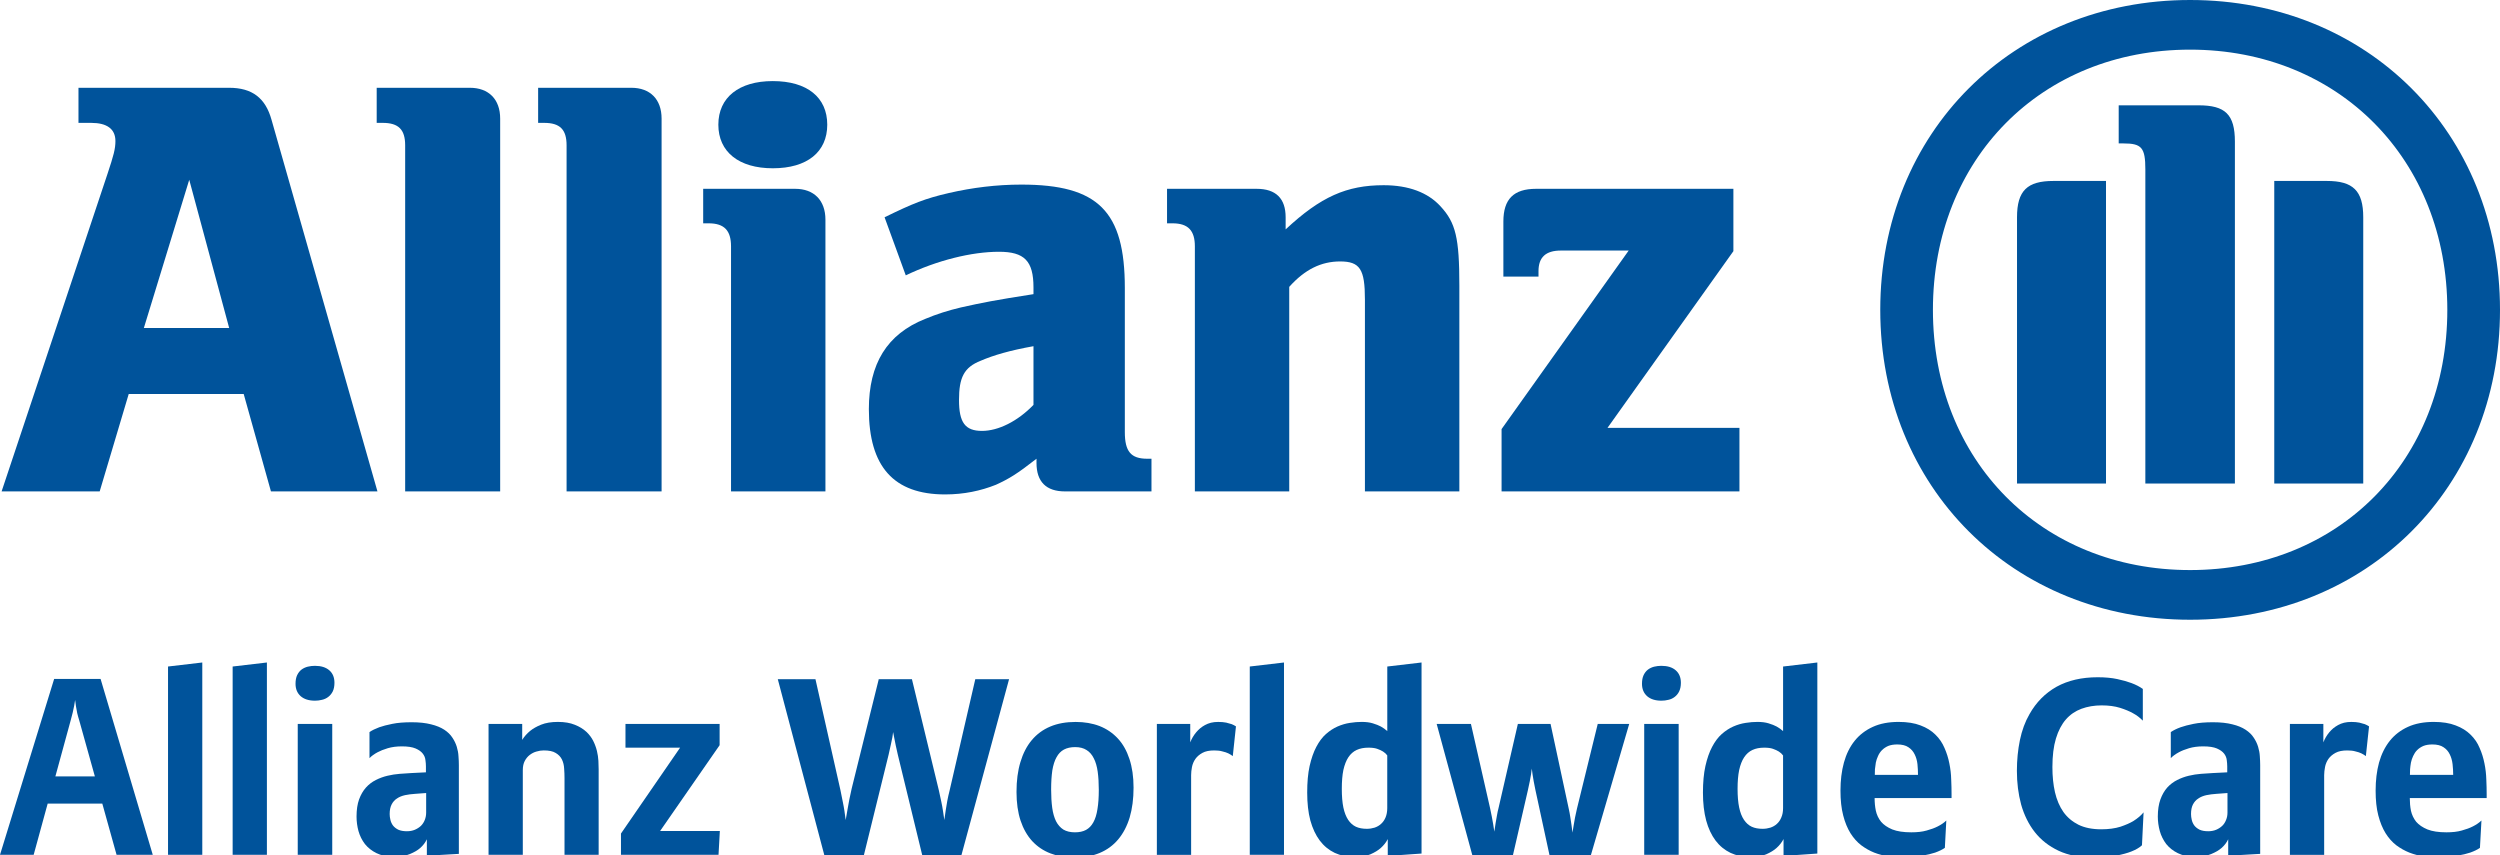
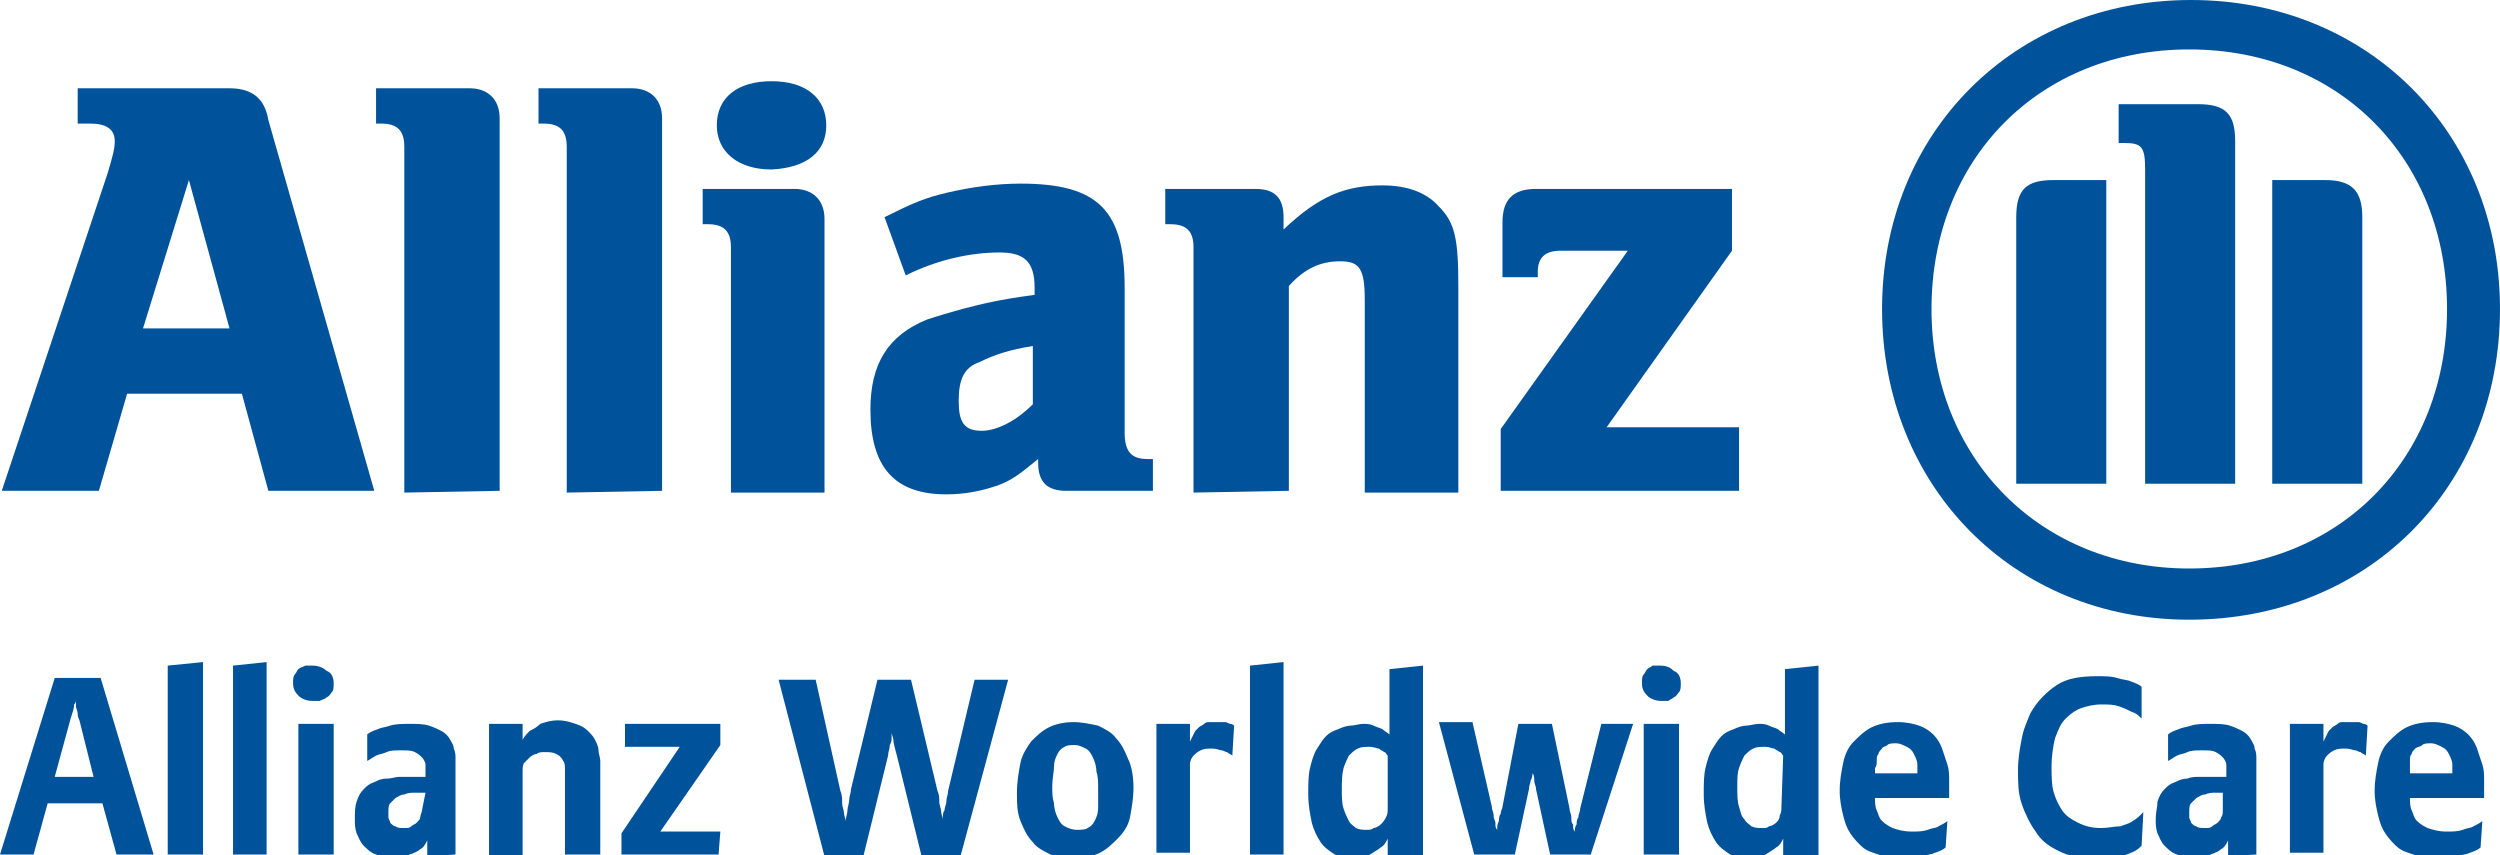
- <svg xmlns="http://www.w3.org/2000/svg" version="1.1" id="Layer_1" x="0px" y="0px" width="141.568px" height="48.406px" viewBox="0 0 141.568 48.406" enable-background="new 0 0 141.568 48.406" xml:space="preserve">
-   <g>
-     <path fill-rule="evenodd" clip-rule="evenodd" fill="#00539B" d="M12.978,18.575H8.146l2.57-8.395L12.978,18.575L12.978,18.575z    M5.645,27.827l1.644-5.516H13.8l1.543,5.516h6.031L15.377,6.787c-0.342-1.235-1.097-1.816-2.399-1.816H4.444v1.987h0.72   c0.891,0,1.372,0.343,1.372,1.03c0,0.445-0.104,0.819-0.446,1.849L0.091,27.827H5.645L5.645,27.827z" />
-     <path fill="#00539B" d="M28.323,27.827V6.717c0-1.096-0.651-1.746-1.713-1.746h-5.279v1.987h0.342c0.891,0,1.27,0.376,1.27,1.268   v19.602H28.323L28.323,27.827z" />
-     <path fill="#00539B" d="M37.464,27.827V6.717c0-1.096-0.651-1.746-1.713-1.746h-5.278v1.987h0.343c0.892,0,1.268,0.376,1.268,1.268   v19.602H37.464L37.464,27.827z" />
-     <path fill-rule="evenodd" clip-rule="evenodd" fill="#00539B" d="M46.845,7.061c0-1.542-1.131-2.469-3.084-2.469   c-1.919,0-3.083,0.926-3.083,2.469c0,1.542,1.164,2.468,3.083,2.468C45.714,9.529,46.845,8.602,46.845,7.061L46.845,7.061z    M46.742,27.827V12.441c0-1.099-0.651-1.749-1.714-1.749h-5.209v1.954h0.309c0.891,0,1.268,0.412,1.268,1.304v13.877H46.742   L46.742,27.827z" />
-     <path fill-rule="evenodd" clip-rule="evenodd" fill="#00539B" d="M58.523,19.604v3.323c-0.891,0.925-1.989,1.474-2.915,1.474   c-0.958,0-1.302-0.479-1.302-1.747c0-1.268,0.275-1.851,1.233-2.228C56.26,20.116,57.186,19.843,58.523,19.604L58.523,19.604z    M51.291,15.593c1.782-0.855,3.736-1.336,5.278-1.336c1.439,0,1.954,0.515,1.954,2.021v0.379c-2.194,0.341-2.879,0.478-4.112,0.753   c-0.721,0.171-1.373,0.378-2.023,0.65c-2.159,0.857-3.187,2.538-3.187,5.108c0,3.254,1.405,4.83,4.318,4.83   c1.063,0,2.021-0.204,2.878-0.547c0.754-0.344,1.2-0.618,2.297-1.474v0.239c0,1.063,0.548,1.611,1.612,1.611h4.899v-1.85h-0.239   c-0.926,0-1.27-0.412-1.27-1.506v-8.159c0-4.351-1.506-5.859-5.859-5.859c-1.405,0-2.776,0.171-4.112,0.479   c-1.337,0.308-2.023,0.584-3.634,1.372L51.291,15.593L51.291,15.593z" />
-     <path fill-rule="evenodd" clip-rule="evenodd" fill="#00539B" d="M73.006,27.827V16.244c0.891-0.994,1.817-1.439,2.882-1.439   c1.128,0,1.404,0.446,1.404,2.16v10.863h5.347v-11.65c0-2.709-0.207-3.565-1.063-4.491c-0.719-0.79-1.817-1.199-3.223-1.199   c-2.092,0-3.565,0.65-5.551,2.502v-0.685c0-1.064-0.547-1.613-1.645-1.613h-5.071v1.954h0.309c0.889,0,1.267,0.412,1.267,1.304   v13.877H73.006L73.006,27.827z" />
-     <path fill="#00539B" d="M98.5,24.229h-7.472l7.129-10.006v-3.531H86.984c-1.27,0-1.852,0.584-1.852,1.852v3.119h1.989v-0.31   c0-0.786,0.413-1.165,1.267-1.165h3.84L85.03,24.298v3.529H98.5V24.229L98.5,24.229z" />
-     <path fill-rule="evenodd" clip-rule="evenodd" fill="#00539B" d="M126.556,27.381V8.021c0-1.544-0.549-2.057-2.055-2.057h-4.525   v2.158h0.275c1.027,0,1.234,0.24,1.234,1.475v17.785H126.556L126.556,27.381z M128.785,27.381h5.039V12.305   c0-1.51-0.584-2.058-2.057-2.058h-2.982V27.381L128.785,27.381z M119.257,27.381V10.247h-2.982c-1.475,0-2.057,0.548-2.057,2.058   v15.077H119.257L119.257,27.381z M138.585,17.548c0,8.532-6.135,14.733-14.566,14.733c-8.428,0-14.563-6.202-14.563-14.733   c0-8.536,6.135-14.737,14.563-14.737C132.451,2.812,138.585,9.047,138.585,17.548L138.585,17.548z M141.568,17.548   C141.568,7.506,134.062,0,124.019,0c-10.039,0-17.545,7.506-17.545,17.548s7.506,17.546,17.545,17.546   C134.062,35.094,141.568,27.59,141.568,17.548L141.568,17.548z" />
-     <path fill-rule="evenodd" clip-rule="evenodd" fill="#00539B" d="M6.601,48.406l-0.808-2.901H2.7l-0.794,2.901H0l3.066-9.959h2.63   l2.955,9.959H6.601L6.601,48.406z M4.495,40.823c-0.05-0.16-0.092-0.31-0.124-0.447c-0.028-0.146-0.051-0.269-0.069-0.381   c-0.019-0.124-0.035-0.243-0.048-0.359c-0.014,0.106-0.032,0.219-0.056,0.34c-0.041,0.225-0.108,0.503-0.2,0.834l-0.862,3.155   h2.236L4.495,40.823L4.495,40.823z" />
-     <polygon fill="#00539B" points="9.515,48.406 9.515,37.743 11.455,37.515 11.455,48.406 9.515,48.406  " />
-     <polygon fill="#00539B" points="13.174,48.406 13.174,37.743 15.114,37.515 15.114,48.406 13.174,48.406  " />
-     <path fill-rule="evenodd" clip-rule="evenodd" fill="#00539B" d="M18.939,38.664c0,0.193-0.032,0.354-0.096,0.489   c-0.065,0.128-0.15,0.232-0.256,0.312c-0.102,0.078-0.219,0.134-0.352,0.163c-0.129,0.034-0.263,0.05-0.4,0.05   c-0.346,0-0.615-0.087-0.809-0.255c-0.193-0.173-0.291-0.406-0.291-0.704c0-0.195,0.031-0.354,0.09-0.484   c0.064-0.133,0.147-0.239,0.249-0.318c0.106-0.078,0.223-0.132,0.353-0.165c0.132-0.032,0.269-0.048,0.408-0.048   c0.349,0,0.62,0.085,0.814,0.255C18.843,38.126,18.939,38.364,18.939,38.664L18.939,38.664z M16.86,48.406v-7.411h1.954v7.411   H16.86L16.86,48.406z" />
-     <path fill-rule="evenodd" clip-rule="evenodd" fill="#00539B" d="M24.172,48.458v-0.933c-0.087,0.186-0.213,0.351-0.379,0.497   c-0.143,0.126-0.336,0.238-0.579,0.339c-0.24,0.103-0.546,0.152-0.919,0.152c-0.382,0-0.706-0.067-0.973-0.201   c-0.267-0.13-0.485-0.304-0.656-0.515c-0.166-0.219-0.288-0.46-0.366-0.734c-0.073-0.27-0.11-0.546-0.11-0.824   c0-0.38,0.048-0.704,0.144-0.972c0.098-0.265,0.226-0.487,0.388-0.669c0.161-0.18,0.346-0.319,0.559-0.428   c0.211-0.106,0.433-0.188,0.663-0.242c0.23-0.054,0.46-0.091,0.69-0.108c0.235-0.021,0.456-0.034,0.663-0.044l0.822-0.041V43.4   c0-0.112-0.009-0.23-0.028-0.36c-0.014-0.134-0.064-0.255-0.152-0.367c-0.088-0.114-0.224-0.211-0.407-0.29   c-0.184-0.078-0.442-0.118-0.773-0.118c-0.303,0-0.571,0.036-0.8,0.104c-0.231,0.069-0.421,0.145-0.574,0.227   c-0.185,0.099-0.338,0.207-0.462,0.334v-1.474c0.143-0.099,0.327-0.189,0.552-0.273c0.193-0.069,0.439-0.133,0.739-0.193   c0.299-0.062,0.665-0.091,1.098-0.091c0.432,0,0.798,0.041,1.097,0.118c0.299,0.073,0.548,0.174,0.747,0.304   c0.198,0.13,0.351,0.278,0.462,0.451c0.11,0.164,0.193,0.336,0.248,0.515c0.055,0.182,0.088,0.359,0.097,0.541   c0.014,0.177,0.021,0.347,0.021,0.503v5.021L24.172,48.458L24.172,48.458z M24.131,44.907l-0.621,0.046   c-0.208,0.012-0.398,0.039-0.573,0.074c-0.175,0.04-0.327,0.099-0.456,0.188c-0.129,0.081-0.23,0.195-0.304,0.338   c-0.074,0.144-0.111,0.323-0.111,0.544c0,0.106,0.014,0.219,0.042,0.331c0.027,0.116,0.075,0.221,0.146,0.319   c0.073,0.093,0.172,0.172,0.296,0.235c0.129,0.059,0.292,0.089,0.49,0.089c0.167,0,0.315-0.028,0.449-0.083   c0.133-0.056,0.249-0.131,0.346-0.221c0.096-0.095,0.17-0.209,0.221-0.34c0.05-0.128,0.076-0.266,0.076-0.412V44.907L24.131,44.907   z" />
-     <path fill="#00539B" d="M31.967,48.406v-4.345c0-0.174-0.007-0.355-0.021-0.538c-0.009-0.188-0.05-0.357-0.124-0.513   c-0.074-0.152-0.191-0.276-0.353-0.371c-0.157-0.099-0.382-0.145-0.677-0.145c-0.133,0-0.269,0.019-0.407,0.062   c-0.138,0.035-0.267,0.103-0.387,0.193c-0.115,0.089-0.209,0.203-0.283,0.343c-0.074,0.141-0.11,0.312-0.11,0.521v4.793h-1.94   v-7.411h1.906v0.903c0.115-0.186,0.264-0.357,0.449-0.509c0.161-0.131,0.368-0.249,0.621-0.352   c0.257-0.104,0.575-0.157,0.953-0.157c0.377,0,0.697,0.055,0.959,0.163c0.263,0.104,0.481,0.239,0.656,0.402   c0.165,0.156,0.293,0.329,0.386,0.515s0.162,0.377,0.208,0.566c0.046,0.195,0.074,0.381,0.083,0.56   c0.009,0.182,0.013,0.342,0.014,0.483v4.836H31.967L31.967,48.406z" />
-     <polygon fill="#00539B" points="40.688,48.406 35.164,48.406 35.164,47.201 38.513,42.337 35.419,42.337 35.419,40.995    40.75,40.995 40.75,42.198 37.38,47.058 40.763,47.058 40.688,48.406  " />
-     <path fill="#00539B" d="M54.434,48.458h-2.203l-1.387-5.709c-0.092-0.393-0.158-0.702-0.2-0.94   c-0.028-0.135-0.051-0.251-0.069-0.354c-0.009,0.075-0.023,0.174-0.041,0.292c-0.019,0.103-0.046,0.23-0.083,0.395   c-0.032,0.16-0.076,0.359-0.131,0.592l-1.409,5.725h-2.223l-2.644-9.998h2.133l1.415,6.283c0.051,0.236,0.094,0.455,0.132,0.658   c0.041,0.195,0.073,0.375,0.096,0.53c0.028,0.186,0.051,0.354,0.069,0.503c0.032-0.197,0.067-0.398,0.104-0.6   c0.032-0.175,0.067-0.366,0.104-0.571c0.042-0.207,0.086-0.41,0.131-0.609l1.526-6.163V38.46h1.886l1.525,6.297   c0.051,0.223,0.097,0.434,0.138,0.639c0.042,0.193,0.073,0.373,0.096,0.528c0.028,0.184,0.054,0.355,0.076,0.511   c0.023-0.173,0.048-0.353,0.076-0.536c0.023-0.164,0.053-0.341,0.09-0.54c0.037-0.197,0.081-0.395,0.131-0.588l1.456-6.311h1.913   L54.434,48.458L54.434,48.458z" />
-     <path fill-rule="evenodd" clip-rule="evenodd" fill="#00539B" d="M64.19,44.599c0,0.637-0.074,1.197-0.22,1.692   c-0.148,0.489-0.365,0.901-0.65,1.242c-0.281,0.335-0.632,0.594-1.049,0.768c-0.416,0.171-0.891,0.262-1.429,0.262   c-0.497,0-0.95-0.079-1.353-0.236c-0.407-0.154-0.75-0.389-1.037-0.696c-0.286-0.313-0.507-0.7-0.662-1.167   c-0.152-0.464-0.228-1.006-0.228-1.619c0-0.64,0.073-1.201,0.221-1.688c0.146-0.491,0.36-0.907,0.641-1.242   c0.286-0.342,0.635-0.598,1.05-0.773c0.417-0.176,0.896-0.26,1.437-0.26c0.497,0,0.947,0.076,1.353,0.232   c0.404,0.159,0.75,0.395,1.035,0.704c0.286,0.306,0.504,0.694,0.657,1.159C64.111,43.444,64.19,43.982,64.19,44.599L64.19,44.599z    M62.222,44.732c0-0.387-0.021-0.729-0.062-1.03c-0.042-0.302-0.116-0.558-0.221-0.759c-0.103-0.209-0.237-0.365-0.409-0.47   c-0.169-0.11-0.384-0.167-0.647-0.167c-0.248,0-0.461,0.047-0.636,0.14c-0.169,0.091-0.311,0.234-0.42,0.436   c-0.107,0.189-0.186,0.442-0.237,0.744c-0.044,0.304-0.067,0.664-0.067,1.084c0,0.387,0.021,0.731,0.061,1.033   c0.042,0.302,0.114,0.553,0.216,0.762c0.104,0.201,0.244,0.361,0.414,0.47c0.174,0.104,0.394,0.157,0.656,0.157   c0.249,0,0.458-0.045,0.627-0.136c0.171-0.093,0.308-0.234,0.415-0.428c0.111-0.197,0.188-0.448,0.234-0.752   C62.197,45.512,62.222,45.15,62.222,44.732L62.222,44.732z" />
-     <path fill="#00539B" d="M69.809,42.817c-0.067-0.054-0.153-0.106-0.255-0.158c-0.086-0.039-0.197-0.079-0.33-0.108   c-0.129-0.039-0.283-0.056-0.464-0.056c-0.277,0-0.499,0.044-0.668,0.137c-0.172,0.093-0.304,0.209-0.401,0.345   c-0.098,0.141-0.16,0.292-0.193,0.456c-0.032,0.167-0.048,0.321-0.048,0.463v4.511h-1.94v-7.411H67.4v1.043   c0.083-0.215,0.198-0.408,0.346-0.582c0.06-0.07,0.13-0.142,0.213-0.213c0.083-0.069,0.174-0.13,0.276-0.186   c0.102-0.055,0.213-0.101,0.338-0.132c0.124-0.031,0.262-0.045,0.413-0.045c0.177,0,0.325,0.014,0.451,0.039   c0.123,0.029,0.227,0.058,0.311,0.087c0.095,0.039,0.177,0.083,0.241,0.126L69.809,42.817L69.809,42.817z" />
-     <polygon fill="#00539B" points="70.771,48.406 70.771,37.743 72.709,37.515 72.709,48.406 70.771,48.406  " />
-     <path fill-rule="evenodd" clip-rule="evenodd" fill="#00539B" d="M78.585,48.47v-0.956c-0.094,0.188-0.229,0.356-0.399,0.509   c-0.148,0.13-0.341,0.248-0.58,0.353c-0.241,0.103-0.538,0.15-0.898,0.15c-0.42,0-0.794-0.075-1.126-0.23   c-0.332-0.16-0.615-0.389-0.849-0.7c-0.23-0.306-0.406-0.687-0.532-1.136c-0.121-0.458-0.178-0.982-0.178-1.576   c0-0.58,0.043-1.083,0.137-1.507c0.097-0.428,0.223-0.789,0.38-1.085c0.155-0.295,0.336-0.54,0.545-0.726   c0.208-0.181,0.425-0.325,0.655-0.426c0.232-0.101,0.464-0.17,0.699-0.205c0.235-0.039,0.46-0.055,0.675-0.055   c0.237,0,0.444,0.025,0.623,0.08c0.185,0.056,0.336,0.115,0.457,0.18c0.142,0.081,0.264,0.166,0.364,0.261v-3.658l1.94-0.228   v10.819L78.585,48.47L78.585,48.47z M78.557,42.777c-0.06-0.083-0.14-0.157-0.241-0.221c-0.088-0.055-0.197-0.106-0.332-0.153   c-0.132-0.046-0.297-0.065-0.49-0.065c-0.257,0-0.48,0.041-0.67,0.13c-0.188,0.087-0.344,0.225-0.47,0.414   c-0.123,0.186-0.218,0.431-0.283,0.724c-0.061,0.296-0.088,0.649-0.088,1.065c0,0.412,0.028,0.765,0.088,1.055   c0.061,0.286,0.151,0.515,0.269,0.696c0.121,0.18,0.268,0.313,0.443,0.395c0.174,0.079,0.379,0.116,0.614,0.116   c0.157,0,0.303-0.023,0.443-0.066c0.142-0.048,0.266-0.119,0.371-0.218c0.106-0.095,0.19-0.217,0.25-0.362   c0.062-0.15,0.095-0.323,0.095-0.526V42.777L78.557,42.777z" />
-     <path fill="#00539B" d="M90.081,48.445h-2.333l-0.807-3.735c-0.038-0.165-0.068-0.319-0.091-0.463   c-0.023-0.146-0.044-0.274-0.063-0.377c-0.019-0.126-0.033-0.242-0.046-0.347c-0.009,0.092-0.023,0.199-0.041,0.317   c-0.019,0.106-0.042,0.232-0.07,0.389c-0.028,0.149-0.065,0.329-0.112,0.528l-0.849,3.688h-2.291l-2.023-7.45h1.94l1.083,4.765   c0.037,0.159,0.07,0.319,0.098,0.477c0.027,0.158,0.054,0.3,0.077,0.427c0.021,0.153,0.044,0.297,0.067,0.43   c0.024-0.158,0.047-0.312,0.07-0.47c0.023-0.134,0.048-0.278,0.076-0.436c0.028-0.16,0.058-0.31,0.095-0.444l1.091-4.748h1.852   l1.028,4.792c0.037,0.164,0.067,0.325,0.091,0.491c0.028,0.159,0.048,0.306,0.066,0.434c0.019,0.154,0.038,0.3,0.056,0.436   c0.023-0.132,0.046-0.275,0.07-0.43c0.023-0.126,0.049-0.271,0.076-0.432c0.033-0.166,0.067-0.331,0.109-0.499l1.175-4.792h1.782   L90.081,48.445L90.081,48.445z" />
-     <path fill-rule="evenodd" clip-rule="evenodd" fill="#00539B" d="M95.184,38.664c0,0.193-0.033,0.354-0.098,0.489   c-0.063,0.128-0.148,0.232-0.255,0.312c-0.1,0.078-0.218,0.134-0.35,0.163c-0.13,0.034-0.263,0.05-0.402,0.05   c-0.345,0-0.614-0.087-0.807-0.255c-0.193-0.173-0.291-0.406-0.291-0.704c0-0.195,0.03-0.354,0.09-0.484   c0.063-0.133,0.146-0.239,0.249-0.318c0.104-0.078,0.223-0.132,0.35-0.165c0.135-0.032,0.27-0.048,0.409-0.048   c0.351,0,0.622,0.085,0.814,0.255C95.086,38.126,95.184,38.364,95.184,38.664L95.184,38.664z M93.107,48.406v-7.411h1.951v7.411   H93.107L93.107,48.406z" />
-     <path fill-rule="evenodd" clip-rule="evenodd" fill="#00539B" d="M100.997,48.47v-0.956c-0.098,0.188-0.23,0.356-0.401,0.509   c-0.146,0.13-0.339,0.248-0.578,0.353c-0.241,0.103-0.541,0.15-0.898,0.15c-0.42,0-0.794-0.075-1.125-0.23   c-0.333-0.16-0.615-0.389-0.85-0.7c-0.229-0.306-0.408-0.687-0.53-1.136c-0.122-0.458-0.182-0.982-0.182-1.576   c0-0.58,0.046-1.083,0.14-1.507c0.097-0.428,0.222-0.789,0.38-1.085c0.155-0.295,0.336-0.54,0.545-0.726   c0.207-0.181,0.425-0.325,0.654-0.426c0.229-0.101,0.464-0.17,0.699-0.205c0.234-0.039,0.459-0.055,0.675-0.055   c0.235,0,0.443,0.025,0.622,0.08c0.184,0.056,0.337,0.115,0.456,0.18c0.144,0.081,0.264,0.166,0.367,0.261v-3.658l1.94-0.228   v10.819L100.997,48.47L100.997,48.47z M100.969,42.777c-0.061-0.083-0.14-0.157-0.241-0.221c-0.089-0.055-0.198-0.106-0.333-0.153   c-0.132-0.046-0.297-0.065-0.489-0.065c-0.258,0-0.48,0.041-0.67,0.13c-0.188,0.087-0.343,0.225-0.469,0.414   c-0.125,0.186-0.218,0.431-0.283,0.724c-0.061,0.296-0.09,0.649-0.09,1.065c0,0.412,0.029,0.765,0.09,1.055   c0.061,0.286,0.148,0.515,0.27,0.696c0.121,0.18,0.267,0.313,0.443,0.395c0.174,0.079,0.378,0.116,0.612,0.116   c0.158,0,0.304-0.023,0.444-0.066c0.142-0.048,0.267-0.119,0.372-0.218c0.106-0.095,0.189-0.217,0.247-0.362   c0.066-0.15,0.098-0.323,0.098-0.526V42.777L100.969,42.777z" />
-     <path fill-rule="evenodd" clip-rule="evenodd" fill="#00539B" d="M106.154,45.193c0,0.244,0.021,0.485,0.07,0.718   c0.051,0.229,0.148,0.439,0.297,0.623c0.15,0.178,0.363,0.321,0.635,0.435c0.273,0.108,0.629,0.163,1.078,0.163   c0.332,0,0.621-0.031,0.869-0.103c0.248-0.067,0.455-0.144,0.621-0.229c0.193-0.097,0.357-0.207,0.49-0.337l-0.082,1.548   c-0.145,0.101-0.328,0.189-0.553,0.27c-0.193,0.065-0.445,0.125-0.752,0.178c-0.305,0.056-0.678,0.083-1.119,0.083   c-0.252,0-0.518-0.018-0.789-0.056c-0.268-0.035-0.527-0.106-0.787-0.205c-0.258-0.103-0.502-0.242-0.736-0.416   c-0.23-0.177-0.432-0.402-0.609-0.682c-0.174-0.282-0.313-0.617-0.412-1.008c-0.104-0.396-0.154-0.866-0.154-1.404   c0-0.58,0.064-1.106,0.195-1.588c0.131-0.477,0.334-0.889,0.605-1.229c0.271-0.339,0.615-0.604,1.031-0.793   c0.412-0.189,0.9-0.281,1.461-0.281c0.488,0,0.904,0.066,1.244,0.199c0.342,0.128,0.623,0.304,0.842,0.524   c0.221,0.215,0.391,0.465,0.512,0.751c0.125,0.282,0.217,0.574,0.275,0.878c0.063,0.304,0.098,0.605,0.105,0.905   c0.014,0.3,0.02,0.575,0.02,0.826v0.229H106.154L106.154,45.193z M108.611,43.879c0-0.203-0.012-0.41-0.031-0.611   c-0.023-0.207-0.078-0.393-0.16-0.554c-0.08-0.164-0.195-0.298-0.352-0.4c-0.152-0.104-0.361-0.158-0.629-0.158   c-0.203,0-0.375,0.029-0.52,0.087c-0.137,0.062-0.254,0.14-0.35,0.238c-0.094,0.095-0.168,0.207-0.221,0.33   c-0.057,0.12-0.098,0.244-0.125,0.372c-0.023,0.131-0.039,0.259-0.051,0.381c-0.004,0.118-0.006,0.225-0.006,0.315H108.611   L108.611,43.879z" />
-     <path fill-rule="evenodd" clip-rule="evenodd" fill="#00539B" d="M121.294,47.865c-0.146,0.135-0.346,0.253-0.6,0.352   c-0.217,0.087-0.5,0.165-0.848,0.234c-0.346,0.073-0.777,0.112-1.295,0.112c-0.766,0-1.426-0.13-1.977-0.387   c-0.551-0.26-0.998-0.609-1.35-1.057c-0.348-0.445-0.605-0.968-0.773-1.56c-0.16-0.596-0.24-1.229-0.24-1.907   c0-0.611,0.057-1.191,0.17-1.739c0.115-0.553,0.295-1.044,0.543-1.472c0.379-0.674,0.893-1.194,1.537-1.554   c0.648-0.357,1.422-0.536,2.322-0.536c0.426,0,0.801,0.035,1.115,0.103c0.318,0.068,0.586,0.146,0.803,0.227   c0.254,0.095,0.467,0.207,0.641,0.331v1.797c-0.156-0.162-0.342-0.306-0.566-0.426c-0.193-0.108-0.436-0.209-0.723-0.3   c-0.293-0.091-0.639-0.139-1.043-0.139c-0.42,0-0.801,0.065-1.146,0.193c-0.342,0.127-0.635,0.325-0.877,0.602   s-0.432,0.639-0.566,1.083c-0.133,0.441-0.199,0.979-0.199,1.619c0,0.515,0.047,0.988,0.145,1.42c0.1,0.432,0.26,0.809,0.477,1.118   c0.221,0.31,0.508,0.55,0.854,0.724c0.352,0.172,0.779,0.258,1.287,0.258c0.422,0,0.785-0.051,1.09-0.146   c0.303-0.103,0.553-0.211,0.746-0.331c0.225-0.143,0.416-0.302,0.564-0.483L121.294,47.865L121.294,47.865z" />
-     <path fill-rule="evenodd" clip-rule="evenodd" fill="#00539B" d="M126.177,48.458v-0.933c-0.088,0.186-0.213,0.351-0.381,0.497   c-0.143,0.126-0.336,0.238-0.58,0.339c-0.238,0.103-0.545,0.152-0.916,0.152c-0.383,0-0.709-0.067-0.975-0.201   c-0.268-0.13-0.484-0.304-0.656-0.515c-0.164-0.219-0.289-0.46-0.365-0.734c-0.074-0.27-0.113-0.546-0.113-0.824   c0-0.38,0.051-0.704,0.148-0.972c0.096-0.265,0.225-0.487,0.385-0.669c0.164-0.18,0.35-0.319,0.561-0.428   c0.211-0.106,0.434-0.188,0.662-0.242c0.23-0.054,0.459-0.091,0.689-0.108c0.236-0.021,0.459-0.034,0.666-0.044l0.82-0.041V43.4   c0-0.112-0.01-0.23-0.027-0.36c-0.014-0.134-0.066-0.255-0.152-0.367c-0.09-0.114-0.225-0.211-0.408-0.29   c-0.184-0.078-0.439-0.118-0.773-0.118c-0.303,0-0.57,0.036-0.801,0.104c-0.229,0.069-0.422,0.145-0.572,0.227   c-0.186,0.099-0.338,0.207-0.463,0.334v-1.474c0.143-0.099,0.326-0.189,0.555-0.273c0.193-0.069,0.438-0.133,0.736-0.193   c0.301-0.062,0.664-0.091,1.1-0.091c0.43,0,0.797,0.041,1.096,0.118c0.301,0.073,0.549,0.174,0.746,0.304s0.354,0.278,0.463,0.451   c0.111,0.164,0.193,0.336,0.248,0.515c0.055,0.182,0.088,0.359,0.098,0.541c0.012,0.177,0.02,0.347,0.02,0.503v5.021   L126.177,48.458L126.177,48.458z M126.136,44.907l-0.621,0.046c-0.207,0.012-0.396,0.039-0.574,0.074   c-0.174,0.04-0.328,0.099-0.453,0.188c-0.133,0.081-0.23,0.195-0.307,0.338c-0.074,0.144-0.109,0.323-0.109,0.544   c0,0.106,0.014,0.219,0.041,0.331c0.027,0.116,0.074,0.221,0.146,0.319c0.072,0.093,0.17,0.172,0.295,0.235   c0.129,0.059,0.293,0.089,0.49,0.089c0.164,0,0.316-0.028,0.449-0.083c0.133-0.056,0.248-0.131,0.344-0.221   c0.1-0.095,0.17-0.209,0.221-0.34c0.053-0.128,0.078-0.266,0.078-0.412V44.907L126.136,44.907z" />
-     <path fill="#00539B" d="M133.972,42.817c-0.068-0.054-0.154-0.106-0.258-0.158c-0.084-0.039-0.197-0.079-0.328-0.108   c-0.129-0.039-0.283-0.056-0.465-0.056c-0.275,0-0.498,0.044-0.668,0.137c-0.172,0.093-0.305,0.209-0.402,0.345   c-0.096,0.141-0.16,0.292-0.191,0.456c-0.031,0.167-0.049,0.321-0.049,0.463v4.511h-1.941v-7.411h1.895v1.043   c0.082-0.215,0.199-0.408,0.344-0.582c0.061-0.07,0.131-0.142,0.213-0.213c0.084-0.069,0.178-0.13,0.277-0.186   c0.102-0.055,0.213-0.101,0.338-0.132c0.127-0.031,0.264-0.045,0.414-0.045c0.176,0,0.324,0.014,0.451,0.039   c0.121,0.029,0.227,0.058,0.311,0.087c0.096,0.039,0.176,0.083,0.24,0.126L133.972,42.817L133.972,42.817z" />
-     <path fill-rule="evenodd" clip-rule="evenodd" fill="#00539B" d="M136.46,45.193c0,0.244,0.02,0.485,0.066,0.718   c0.051,0.229,0.15,0.439,0.295,0.623c0.154,0.178,0.365,0.321,0.639,0.435c0.27,0.108,0.631,0.163,1.076,0.163   c0.332,0,0.621-0.031,0.869-0.103c0.248-0.067,0.455-0.144,0.621-0.229c0.193-0.097,0.357-0.207,0.492-0.337l-0.086,1.548   c-0.141,0.101-0.324,0.189-0.553,0.27c-0.189,0.065-0.441,0.125-0.75,0.178c-0.305,0.056-0.68,0.083-1.119,0.083   c-0.252,0-0.516-0.018-0.787-0.056c-0.266-0.035-0.529-0.106-0.785-0.205c-0.26-0.103-0.508-0.242-0.742-0.416   c-0.229-0.177-0.432-0.402-0.607-0.682c-0.174-0.282-0.311-0.617-0.412-1.008c-0.104-0.396-0.152-0.866-0.152-1.404   c0-0.58,0.063-1.106,0.193-1.588c0.133-0.477,0.338-0.889,0.607-1.229c0.271-0.339,0.613-0.604,1.029-0.793   c0.412-0.189,0.904-0.281,1.463-0.281c0.488,0,0.902,0.066,1.242,0.199c0.342,0.128,0.623,0.304,0.844,0.524   c0.221,0.215,0.393,0.465,0.51,0.751c0.127,0.282,0.215,0.574,0.275,0.878c0.063,0.304,0.096,0.605,0.105,0.905   c0.014,0.3,0.02,0.575,0.02,0.826v0.229H136.46L136.46,45.193z M138.917,43.879c0-0.203-0.012-0.41-0.035-0.611   c-0.025-0.207-0.078-0.393-0.16-0.554c-0.078-0.164-0.195-0.298-0.352-0.4c-0.152-0.104-0.361-0.158-0.627-0.158   c-0.203,0-0.377,0.029-0.52,0.087c-0.139,0.062-0.256,0.14-0.352,0.238c-0.094,0.095-0.164,0.207-0.221,0.33   c-0.057,0.12-0.098,0.244-0.125,0.372c-0.023,0.131-0.039,0.259-0.049,0.381c-0.004,0.118-0.008,0.225-0.008,0.315H138.917   L138.917,43.879z" />
-   </g>
+ <svg xmlns="http://www.w3.org/2000/svg" version="1.1" id="Layer_1" x="0px" y="0px" viewBox="0 0 141.6 48.4" enable-background="new 0 0 141.6 48.4" xml:space="preserve">
+   <path fill="#00539B" d="M13,18.6H8.1l2.6-8.4L13,18.6L13,18.6z M5.6,27.8l1.6-5.5h6.5l1.5,5.5h6l-6-21C15,5.6,14.3,5,13,5H4.4v2h0.7  c0.9,0,1.4,0.3,1.4,1c0,0.4-0.1,0.8-0.4,1.8l-6,18H5.6L5.6,27.8z" />
+   <path fill="#00539B" d="M28.3,27.8V6.7c0-1.1-0.7-1.7-1.7-1.7h-5.3v2h0.3c0.9,0,1.3,0.4,1.3,1.3v19.6L28.3,27.8L28.3,27.8z" />
+   <path fill="#00539B" d="M37.5,27.8V6.7c0-1.1-0.7-1.7-1.7-1.7h-5.3v2h0.3c0.9,0,1.3,0.4,1.3,1.3v19.6L37.5,27.8L37.5,27.8z" />
+   <path fill="#00539B" d="M46.8,7.1c0-1.5-1.1-2.5-3.1-2.5c-1.9,0-3.1,0.9-3.1,2.5c0,1.5,1.2,2.5,3.1,2.5C45.7,9.5,46.8,8.6,46.8,7.1  L46.8,7.1z M46.7,27.8V12.4c0-1.1-0.7-1.7-1.7-1.7h-5.2v2h0.3c0.9,0,1.3,0.4,1.3,1.3v13.9H46.7L46.7,27.8z" />
+   <path fill="#00539B" d="M58.5,19.6v3.3c-0.9,0.9-2,1.5-2.9,1.5c-1,0-1.3-0.5-1.3-1.7s0.3-1.9,1.2-2.2C56.3,20.1,57.2,19.8,58.5,19.6  L58.5,19.6z M51.3,15.6c1.8-0.9,3.7-1.3,5.3-1.3c1.4,0,2,0.5,2,2v0.4c-2.2,0.3-2.9,0.5-4.1,0.8c-0.7,0.2-1.4,0.4-2,0.6  c-2.2,0.9-3.2,2.5-3.2,5.1c0,3.3,1.4,4.8,4.3,4.8c1.1,0,2-0.2,2.9-0.5c0.8-0.3,1.2-0.6,2.3-1.5v0.2c0,1.1,0.5,1.6,1.6,1.6h4.9V26H65  c-0.9,0-1.3-0.4-1.3-1.5v-8.2c0-4.4-1.5-5.9-5.9-5.9c-1.4,0-2.8,0.2-4.1,0.5c-1.3,0.3-2,0.6-3.6,1.4L51.3,15.6L51.3,15.6z" />
+   <path fill="#00539B" d="M73,27.8V16.2c0.9-1,1.8-1.4,2.9-1.4c1.1,0,1.4,0.4,1.4,2.2v10.9h5.3V16.2c0-2.7-0.2-3.6-1.1-4.5  c-0.7-0.8-1.8-1.2-3.2-1.2c-2.1,0-3.6,0.6-5.6,2.5v-0.7c0-1.1-0.5-1.6-1.6-1.6h-5.1v2h0.3c0.9,0,1.3,0.4,1.3,1.3v13.9L73,27.8  L73,27.8z" />
+   <path fill="#00539B" d="M98.5,24.2H91l7.1-10v-3.5H87c-1.3,0-1.9,0.6-1.9,1.9v3.1h2v-0.3c0-0.8,0.4-1.2,1.3-1.2h3.8L85,24.3v3.5  h13.5V24.2L98.5,24.2z" />
+   <path fill="#00539B" d="M126.6,27.4V8c0-1.5-0.5-2.1-2.1-2.1H120v2.2h0.3c1,0,1.2,0.2,1.2,1.5v17.8L126.6,27.4L126.6,27.4z   M128.8,27.4h5V12.3c0-1.5-0.6-2.1-2.1-2.1h-3V27.4L128.8,27.4z M119.3,27.4V10.2h-3c-1.5,0-2.1,0.5-2.1,2.1v15.1L119.3,27.4  L119.3,27.4z M138.6,17.5c0,8.5-6.1,14.7-14.6,14.7c-8.4,0-14.6-6.2-14.6-14.7c0-8.5,6.1-14.7,14.6-14.7  C132.5,2.8,138.6,9,138.6,17.5L138.6,17.5z M141.6,17.5c0-10-7.5-17.5-17.5-17.5c-10,0-17.5,7.5-17.5,17.5S114,35.1,124,35.1  C134.1,35.1,141.6,27.6,141.6,17.5L141.6,17.5z" />
+   <path fill="#00539B" d="M6.6,48.4l-0.8-2.9H2.7l-0.8,2.9H0l3.1-10h2.6l3,10H6.6L6.6,48.4z M4.5,40.8c-0.1-0.2-0.1-0.3-0.1-0.4  c0-0.1-0.1-0.3-0.1-0.4c0-0.1,0-0.2,0-0.4c0,0.1,0,0.2-0.1,0.3c0,0.2-0.1,0.5-0.2,0.8L3.1,44h2.2L4.5,40.8L4.5,40.8z" />
+   <polygon fill="#00539B" points="9.5,48.4 9.5,37.7 11.5,37.5 11.5,48.4 " />
+   <polygon fill="#00539B" points="13.2,48.4 13.2,37.7 15.1,37.5 15.1,48.4 " />
+   <path fill="#00539B" d="M18.9,38.7c0,0.2,0,0.4-0.1,0.5c-0.1,0.1-0.1,0.2-0.3,0.3c-0.1,0.1-0.2,0.1-0.4,0.2c-0.1,0-0.3,0-0.4,0  c-0.3,0-0.6-0.1-0.8-0.3c-0.2-0.2-0.3-0.4-0.3-0.7c0-0.2,0-0.4,0.1-0.5c0.1-0.1,0.1-0.2,0.2-0.3c0.1-0.1,0.2-0.1,0.4-0.2  c0.1,0,0.3,0,0.4,0c0.3,0,0.6,0.1,0.8,0.3C18.8,38.1,18.9,38.4,18.9,38.7L18.9,38.7z M16.9,48.4V41h2v7.4H16.9L16.9,48.4z" />
+   <path fill="#00539B" d="M24.2,48.5v-0.9c-0.1,0.2-0.2,0.4-0.4,0.5c-0.1,0.1-0.3,0.2-0.6,0.3c-0.2,0.1-0.5,0.2-0.9,0.2  c-0.4,0-0.7-0.1-1-0.2c-0.3-0.1-0.5-0.3-0.7-0.5c-0.2-0.2-0.3-0.5-0.4-0.7c-0.1-0.3-0.1-0.5-0.1-0.8c0-0.4,0-0.7,0.1-1  c0.1-0.3,0.2-0.5,0.4-0.7c0.2-0.2,0.3-0.3,0.6-0.4c0.2-0.1,0.4-0.2,0.7-0.2s0.5-0.1,0.7-0.1c0.2,0,0.5,0,0.7,0l0.8,0v-0.3  c0-0.1,0-0.2,0-0.4c0-0.1-0.1-0.3-0.2-0.4c-0.1-0.1-0.2-0.2-0.4-0.3c-0.2-0.1-0.4-0.1-0.8-0.1c-0.3,0-0.6,0-0.8,0.1  c-0.2,0.1-0.4,0.1-0.6,0.2c-0.2,0.1-0.3,0.2-0.5,0.3v-1.5c0.1-0.1,0.3-0.2,0.6-0.3c0.2-0.1,0.4-0.1,0.7-0.2c0.3-0.1,0.7-0.1,1.1-0.1  c0.4,0,0.8,0,1.1,0.1c0.3,0.1,0.5,0.2,0.7,0.3c0.2,0.1,0.4,0.3,0.5,0.5c0.1,0.2,0.2,0.3,0.2,0.5c0.1,0.2,0.1,0.4,0.1,0.5  c0,0.2,0,0.3,0,0.5v5L24.2,48.5L24.2,48.5z M24.1,44.9l-0.6,0c-0.2,0-0.4,0-0.6,0.1c-0.2,0-0.3,0.1-0.5,0.2  c-0.1,0.1-0.2,0.2-0.3,0.3c-0.1,0.1-0.1,0.3-0.1,0.5c0,0.1,0,0.2,0,0.3c0,0.1,0.1,0.2,0.1,0.3c0.1,0.1,0.2,0.2,0.3,0.2  c0.1,0.1,0.3,0.1,0.5,0.1c0.2,0,0.3,0,0.4-0.1c0.1-0.1,0.2-0.1,0.3-0.2c0.1-0.1,0.2-0.2,0.2-0.3c0-0.1,0.1-0.3,0.1-0.4L24.1,44.9  L24.1,44.9z" />
+   <path fill="#00539B" d="M32,48.4v-4.3c0-0.2,0-0.4,0-0.5c0-0.2,0-0.4-0.1-0.5c-0.1-0.2-0.2-0.3-0.4-0.4c-0.2-0.1-0.4-0.1-0.7-0.1  c-0.1,0-0.3,0-0.4,0.1c-0.1,0-0.3,0.1-0.4,0.2c-0.1,0.1-0.2,0.2-0.3,0.3c-0.1,0.1-0.1,0.3-0.1,0.5v4.8h-1.9V41h1.9v0.9  c0.1-0.2,0.3-0.4,0.4-0.5c0.2-0.1,0.4-0.2,0.6-0.4c0.3-0.1,0.6-0.2,1-0.2c0.4,0,0.7,0.1,1,0.2c0.3,0.1,0.5,0.2,0.7,0.4  c0.2,0.2,0.3,0.3,0.4,0.5s0.2,0.4,0.2,0.6c0,0.2,0.1,0.4,0.1,0.6c0,0.2,0,0.3,0,0.5v4.8L32,48.4L32,48.4z" />
+   <polygon fill="#00539B" points="40.7,48.4 35.2,48.4 35.2,47.2 38.5,42.3 35.4,42.3 35.4,41 40.8,41 40.8,42.2 37.4,47.1 40.8,47.1   " />
+   <path fill="#00539B" d="M54.4,48.5h-2.2l-1.4-5.7c-0.1-0.4-0.2-0.7-0.2-0.9c0-0.1-0.1-0.3-0.1-0.4c0,0.1,0,0.2,0,0.3  c0,0.1,0,0.2-0.1,0.4c0,0.2-0.1,0.4-0.1,0.6l-1.4,5.7h-2.2l-2.6-10h2.1l1.4,6.3c0.1,0.2,0.1,0.5,0.1,0.7c0,0.2,0.1,0.4,0.1,0.5  c0,0.2,0.1,0.4,0.1,0.5c0-0.2,0.1-0.4,0.1-0.6c0-0.2,0.1-0.4,0.1-0.6c0-0.2,0.1-0.4,0.1-0.6l1.5-6.2v0h1.9l1.5,6.3  c0.1,0.2,0.1,0.4,0.1,0.6c0,0.2,0.1,0.4,0.1,0.5c0,0.2,0.1,0.4,0.1,0.5c0-0.2,0-0.4,0.1-0.5c0-0.2,0.1-0.3,0.1-0.5  c0-0.2,0.1-0.4,0.1-0.6l1.5-6.3h1.9L54.4,48.5L54.4,48.5z" />
+   <path fill="#00539B" d="M64.2,44.6c0,0.6-0.1,1.2-0.2,1.7c-0.1,0.5-0.4,0.9-0.7,1.2c-0.3,0.3-0.6,0.6-1,0.8  c-0.4,0.2-0.9,0.3-1.4,0.3c-0.5,0-1-0.1-1.4-0.2c-0.4-0.2-0.8-0.4-1-0.7c-0.3-0.3-0.5-0.7-0.7-1.2c-0.2-0.5-0.2-1-0.2-1.6  c0-0.6,0.1-1.2,0.2-1.7c0.1-0.5,0.4-0.9,0.6-1.2c0.3-0.3,0.6-0.6,1-0.8c0.4-0.2,0.9-0.3,1.4-0.3c0.5,0,0.9,0.1,1.4,0.2  c0.4,0.2,0.8,0.4,1,0.7c0.3,0.3,0.5,0.7,0.7,1.2C64.1,43.4,64.2,44,64.2,44.6L64.2,44.6z M62.2,44.7c0-0.4,0-0.7-0.1-1  c0-0.3-0.1-0.6-0.2-0.8c-0.1-0.2-0.2-0.4-0.4-0.5c-0.2-0.1-0.4-0.2-0.6-0.2c-0.2,0-0.5,0-0.6,0.1c-0.2,0.1-0.3,0.2-0.4,0.4  c-0.1,0.2-0.2,0.4-0.2,0.7c0,0.3-0.1,0.7-0.1,1.1c0,0.4,0,0.7,0.1,1c0,0.3,0.1,0.6,0.2,0.8c0.1,0.2,0.2,0.4,0.4,0.5  c0.2,0.1,0.4,0.2,0.7,0.2c0.2,0,0.5,0,0.6-0.1c0.2-0.1,0.3-0.2,0.4-0.4c0.1-0.2,0.2-0.4,0.2-0.8C62.2,45.5,62.2,45.2,62.2,44.7  L62.2,44.7z" />
+   <path fill="#00539B" d="M69.8,42.8c-0.1-0.1-0.2-0.1-0.3-0.2c-0.1,0-0.2-0.1-0.3-0.1c-0.1,0-0.3-0.1-0.5-0.1c-0.3,0-0.5,0-0.7,0.1  c-0.2,0.1-0.3,0.2-0.4,0.3c-0.1,0.1-0.2,0.3-0.2,0.5c0,0.2,0,0.3,0,0.5v4.5h-1.9V41h1.9v1c0.1-0.2,0.2-0.4,0.3-0.6  c0.1-0.1,0.1-0.1,0.2-0.2c0.1-0.1,0.2-0.1,0.3-0.2c0.1-0.1,0.2-0.1,0.3-0.1c0.1,0,0.3,0,0.4,0c0.2,0,0.3,0,0.5,0  c0.1,0,0.2,0.1,0.3,0.1c0.1,0,0.2,0.1,0.2,0.1L69.8,42.8L69.8,42.8z" />
+   <polygon fill="#00539B" points="70.8,48.4 70.8,37.7 72.7,37.5 72.7,48.4 " />
+   <path fill="#00539B" d="M78.6,48.5v-1c-0.1,0.2-0.2,0.4-0.4,0.5c-0.1,0.1-0.3,0.2-0.6,0.4c-0.2,0.1-0.5,0.2-0.9,0.2  c-0.4,0-0.8-0.1-1.1-0.2c-0.3-0.2-0.6-0.4-0.8-0.7c-0.2-0.3-0.4-0.7-0.5-1.1c-0.1-0.5-0.2-1-0.2-1.6c0-0.6,0-1.1,0.1-1.5  c0.1-0.4,0.2-0.8,0.4-1.1c0.2-0.3,0.3-0.5,0.5-0.7c0.2-0.2,0.4-0.3,0.7-0.4c0.2-0.1,0.5-0.2,0.7-0.2c0.2,0,0.5-0.1,0.7-0.1  c0.2,0,0.4,0,0.6,0.1c0.2,0.1,0.3,0.1,0.5,0.2c0.1,0.1,0.3,0.2,0.4,0.3v-3.7l1.9-0.2v10.8L78.6,48.5L78.6,48.5z M78.6,42.8  c-0.1-0.1-0.1-0.2-0.2-0.2c-0.1-0.1-0.2-0.1-0.3-0.2c-0.1,0-0.3-0.1-0.5-0.1c-0.3,0-0.5,0-0.7,0.1c-0.2,0.1-0.3,0.2-0.5,0.4  c-0.1,0.2-0.2,0.4-0.3,0.7C76,43.9,76,44.3,76,44.7c0,0.4,0,0.8,0.1,1.1c0.1,0.3,0.2,0.5,0.3,0.7c0.1,0.2,0.3,0.3,0.4,0.4  c0.2,0.1,0.4,0.1,0.6,0.1c0.2,0,0.3,0,0.4-0.1c0.1,0,0.3-0.1,0.4-0.2c0.1-0.1,0.2-0.2,0.3-0.4c0.1-0.2,0.1-0.3,0.1-0.5L78.6,42.8  L78.6,42.8z" />
+   <path fill="#00539B" d="M90.1,48.4h-2.3l-0.8-3.7c0-0.2-0.1-0.3-0.1-0.5c0-0.1,0-0.3-0.1-0.4c0-0.1,0-0.2,0-0.3c0,0.1,0,0.2,0,0.3  c0,0.1,0,0.2-0.1,0.4c0,0.1-0.1,0.3-0.1,0.5l-0.8,3.7h-2.3l-2-7.5h1.9l1.1,4.8c0,0.2,0.1,0.3,0.1,0.5c0,0.2,0.1,0.3,0.1,0.4  c0,0.2,0,0.3,0.1,0.4c0-0.2,0-0.3,0.1-0.5c0-0.1,0-0.3,0.1-0.4c0-0.2,0.1-0.3,0.1-0.4L86,41h1.9l1,4.8c0,0.2,0.1,0.3,0.1,0.5  c0,0.2,0,0.3,0.1,0.4c0,0.2,0,0.3,0.1,0.4c0-0.1,0-0.3,0.1-0.4c0-0.1,0-0.3,0.1-0.4c0-0.2,0.1-0.3,0.1-0.5l1.2-4.8h1.8L90.1,48.4  L90.1,48.4z" />
+   <path fill="#00539B" d="M95.2,38.7c0,0.2,0,0.4-0.1,0.5c-0.1,0.1-0.1,0.2-0.3,0.3c-0.1,0.1-0.2,0.1-0.3,0.2c-0.1,0-0.3,0-0.4,0  c-0.3,0-0.6-0.1-0.8-0.3C93.1,39.2,93,39,93,38.7c0-0.2,0-0.4,0.1-0.5c0.1-0.1,0.1-0.2,0.2-0.3c0.1-0.1,0.2-0.1,0.3-0.2  c0.1,0,0.3,0,0.4,0c0.4,0,0.6,0.1,0.8,0.3C95.1,38.1,95.2,38.4,95.2,38.7L95.2,38.7z M93.1,48.4V41h2v7.4H93.1L93.1,48.4z" />
+   <path fill="#00539B" d="M101,48.5v-1c-0.1,0.2-0.2,0.4-0.4,0.5c-0.1,0.1-0.3,0.2-0.6,0.4c-0.2,0.1-0.5,0.2-0.9,0.2  c-0.4,0-0.8-0.1-1.1-0.2c-0.3-0.2-0.6-0.4-0.8-0.7c-0.2-0.3-0.4-0.7-0.5-1.1c-0.1-0.5-0.2-1-0.2-1.6c0-0.6,0-1.1,0.1-1.5  c0.1-0.4,0.2-0.8,0.4-1.1c0.2-0.3,0.3-0.5,0.5-0.7c0.2-0.2,0.4-0.3,0.7-0.4c0.2-0.1,0.5-0.2,0.7-0.2c0.2,0,0.5-0.1,0.7-0.1  c0.2,0,0.4,0,0.6,0.1c0.2,0.1,0.3,0.1,0.5,0.2c0.1,0.1,0.3,0.2,0.4,0.3v-3.7l1.9-0.2v10.8L101,48.5L101,48.5z M101,42.8  c-0.1-0.1-0.1-0.2-0.2-0.2c-0.1-0.1-0.2-0.1-0.3-0.2c-0.1,0-0.3-0.1-0.5-0.1c-0.3,0-0.5,0-0.7,0.1c-0.2,0.1-0.3,0.2-0.5,0.4  c-0.1,0.2-0.2,0.4-0.3,0.7c-0.1,0.3-0.1,0.6-0.1,1.1c0,0.4,0,0.8,0.1,1.1c0.1,0.3,0.1,0.5,0.3,0.7c0.1,0.2,0.3,0.3,0.4,0.4  c0.2,0.1,0.4,0.1,0.6,0.1c0.2,0,0.3,0,0.4-0.1c0.1,0,0.3-0.1,0.4-0.2c0.1-0.1,0.2-0.2,0.2-0.4c0.1-0.2,0.1-0.3,0.1-0.5L101,42.8  L101,42.8z" />
+   <path fill="#00539B" d="M106.2,45.2c0,0.2,0,0.5,0.1,0.7c0.1,0.2,0.1,0.4,0.3,0.6c0.2,0.2,0.4,0.3,0.6,0.4c0.3,0.1,0.6,0.2,1.1,0.2  c0.3,0,0.6,0,0.9-0.1c0.2-0.1,0.5-0.1,0.6-0.2c0.2-0.1,0.4-0.2,0.5-0.3l-0.1,1.5c-0.1,0.1-0.3,0.2-0.6,0.3c-0.2,0.1-0.4,0.1-0.8,0.2  c-0.3,0.1-0.7,0.1-1.1,0.1c-0.3,0-0.5,0-0.8-0.1c-0.3,0-0.5-0.1-0.8-0.2c-0.3-0.1-0.5-0.2-0.7-0.4c-0.2-0.2-0.4-0.4-0.6-0.7  c-0.2-0.3-0.3-0.6-0.4-1c-0.1-0.4-0.2-0.9-0.2-1.4c0-0.6,0.1-1.1,0.2-1.6c0.1-0.5,0.3-0.9,0.6-1.2c0.3-0.3,0.6-0.6,1-0.8  c0.4-0.2,0.9-0.3,1.5-0.3c0.5,0,0.9,0.1,1.2,0.2c0.3,0.1,0.6,0.3,0.8,0.5c0.2,0.2,0.4,0.5,0.5,0.8c0.1,0.3,0.2,0.6,0.3,0.9  c0.1,0.3,0.1,0.6,0.1,0.9c0,0.3,0,0.6,0,0.8v0.2L106.2,45.2L106.2,45.2z M108.6,43.9c0-0.2,0-0.4,0-0.6c0-0.2-0.1-0.4-0.2-0.6  c-0.1-0.2-0.2-0.3-0.4-0.4c-0.2-0.1-0.4-0.2-0.6-0.2c-0.2,0-0.4,0-0.5,0.1c-0.1,0.1-0.3,0.1-0.3,0.2c-0.1,0.1-0.2,0.2-0.2,0.3  c-0.1,0.1-0.1,0.2-0.1,0.4c0,0.1,0,0.3-0.1,0.4c0,0.1,0,0.2,0,0.3H108.6L108.6,43.9z" />
+   <path fill="#00539B" d="M121.3,47.9c-0.1,0.1-0.3,0.3-0.6,0.4c-0.2,0.1-0.5,0.2-0.8,0.2c-0.3,0.1-0.8,0.1-1.3,0.1  c-0.8,0-1.4-0.1-2-0.4c-0.6-0.3-1-0.6-1.3-1.1c-0.3-0.4-0.6-1-0.8-1.6c-0.2-0.6-0.2-1.2-0.2-1.9c0-0.6,0.1-1.2,0.2-1.7  c0.1-0.6,0.3-1,0.5-1.5c0.4-0.7,0.9-1.2,1.5-1.6c0.6-0.4,1.4-0.5,2.3-0.5c0.4,0,0.8,0,1.1,0.1c0.3,0.1,0.6,0.1,0.8,0.2  c0.3,0.1,0.5,0.2,0.6,0.3v1.8c-0.2-0.2-0.3-0.3-0.6-0.4c-0.2-0.1-0.4-0.2-0.7-0.3c-0.3-0.1-0.6-0.1-1-0.1c-0.4,0-0.8,0.1-1.1,0.2  c-0.3,0.1-0.6,0.3-0.9,0.6s-0.4,0.6-0.6,1.1c-0.1,0.4-0.2,1-0.2,1.6c0,0.5,0,1,0.1,1.4c0.1,0.4,0.3,0.8,0.5,1.1  c0.2,0.3,0.5,0.5,0.9,0.7c0.4,0.2,0.8,0.3,1.3,0.3c0.4,0,0.8-0.1,1.1-0.1c0.3-0.1,0.6-0.2,0.7-0.3c0.2-0.1,0.4-0.3,0.6-0.5  L121.3,47.9L121.3,47.9z" />
+   <path fill="#00539B" d="M126.2,48.5v-0.9c-0.1,0.2-0.2,0.4-0.4,0.5c-0.1,0.1-0.3,0.2-0.6,0.3c-0.2,0.1-0.5,0.2-0.9,0.2  c-0.4,0-0.7-0.1-1-0.2c-0.3-0.1-0.5-0.3-0.7-0.5c-0.2-0.2-0.3-0.5-0.4-0.7c-0.1-0.3-0.1-0.5-0.1-0.8c0-0.4,0.1-0.7,0.1-1  c0.1-0.3,0.2-0.5,0.4-0.7c0.2-0.2,0.3-0.3,0.6-0.4c0.2-0.1,0.4-0.2,0.7-0.2c0.2-0.1,0.5-0.1,0.7-0.1c0.2,0,0.5,0,0.7,0l0.8,0v-0.3  c0-0.1,0-0.2,0-0.4c0-0.1-0.1-0.3-0.2-0.4c-0.1-0.1-0.2-0.2-0.4-0.3c-0.2-0.1-0.4-0.1-0.8-0.1c-0.3,0-0.6,0-0.8,0.1  c-0.2,0.1-0.4,0.1-0.6,0.2c-0.2,0.1-0.3,0.2-0.5,0.3v-1.5c0.1-0.1,0.3-0.2,0.6-0.3c0.2-0.1,0.4-0.1,0.7-0.2c0.3-0.1,0.7-0.1,1.1-0.1  c0.4,0,0.8,0,1.1,0.1c0.3,0.1,0.5,0.2,0.7,0.3s0.4,0.3,0.5,0.5c0.1,0.2,0.2,0.3,0.2,0.5c0.1,0.2,0.1,0.4,0.1,0.5c0,0.2,0,0.3,0,0.5  v5L126.2,48.5L126.2,48.5z M126.1,44.9l-0.6,0c-0.2,0-0.4,0-0.6,0.1c-0.2,0-0.3,0.1-0.5,0.2c-0.1,0.1-0.2,0.2-0.3,0.3  c-0.1,0.1-0.1,0.3-0.1,0.5c0,0.1,0,0.2,0,0.3c0,0.1,0.1,0.2,0.1,0.3c0.1,0.1,0.2,0.2,0.3,0.2c0.1,0.1,0.3,0.1,0.5,0.1  c0.2,0,0.3,0,0.4-0.1c0.1-0.1,0.2-0.1,0.3-0.2c0.1-0.1,0.2-0.2,0.2-0.3c0.1-0.1,0.1-0.3,0.1-0.4V44.9L126.1,44.9z" />
+   <path fill="#00539B" d="M134,42.8c-0.1-0.1-0.2-0.1-0.3-0.2c-0.1,0-0.2-0.1-0.3-0.1c-0.1,0-0.3-0.1-0.5-0.1c-0.3,0-0.5,0-0.7,0.1  c-0.2,0.1-0.3,0.2-0.4,0.3c-0.1,0.1-0.2,0.3-0.2,0.5c0,0.2,0,0.3,0,0.5v4.5h-1.9V41h1.9v1c0.1-0.2,0.2-0.4,0.3-0.6  c0.1-0.1,0.1-0.1,0.2-0.2c0.1-0.1,0.2-0.1,0.3-0.2c0.1-0.1,0.2-0.1,0.3-0.1c0.1,0,0.3,0,0.4,0c0.2,0,0.3,0,0.5,0  c0.1,0,0.2,0.1,0.3,0.1c0.1,0,0.2,0.1,0.2,0.1L134,42.8L134,42.8z" />
+   <path fill="#00539B" d="M136.5,45.2c0,0.2,0,0.5,0.1,0.7c0.1,0.2,0.1,0.4,0.3,0.6c0.2,0.2,0.4,0.3,0.6,0.4c0.3,0.1,0.6,0.2,1.1,0.2  c0.3,0,0.6,0,0.9-0.1c0.2-0.1,0.5-0.1,0.6-0.2c0.2-0.1,0.4-0.2,0.5-0.3l-0.1,1.5c-0.1,0.1-0.3,0.2-0.6,0.3c-0.2,0.1-0.4,0.1-0.8,0.2  c-0.3,0.1-0.7,0.1-1.1,0.1c-0.3,0-0.5,0-0.8-0.1c-0.3,0-0.5-0.1-0.8-0.2c-0.3-0.1-0.5-0.2-0.7-0.4c-0.2-0.2-0.4-0.4-0.6-0.7  c-0.2-0.3-0.3-0.6-0.4-1c-0.1-0.4-0.2-0.9-0.2-1.4c0-0.6,0.1-1.1,0.2-1.6c0.1-0.5,0.3-0.9,0.6-1.2c0.3-0.3,0.6-0.6,1-0.8  c0.4-0.2,0.9-0.3,1.5-0.3c0.5,0,0.9,0.1,1.2,0.2c0.3,0.1,0.6,0.3,0.8,0.5c0.2,0.2,0.4,0.5,0.5,0.8c0.1,0.3,0.2,0.6,0.3,0.9  c0.1,0.3,0.1,0.6,0.1,0.9c0,0.3,0,0.6,0,0.8v0.2L136.5,45.2L136.5,45.2z M138.9,43.9c0-0.2,0-0.4,0-0.6c0-0.2-0.1-0.4-0.2-0.6  c-0.1-0.2-0.2-0.3-0.4-0.4c-0.2-0.1-0.4-0.2-0.6-0.2c-0.2,0-0.4,0-0.5,0.1c-0.1,0.1-0.3,0.1-0.4,0.2c-0.1,0.1-0.2,0.2-0.2,0.3  c-0.1,0.1-0.1,0.2-0.1,0.4c0,0.1,0,0.3,0,0.4c0,0.1,0,0.2,0,0.3H138.9L138.9,43.9z" />
</svg>
